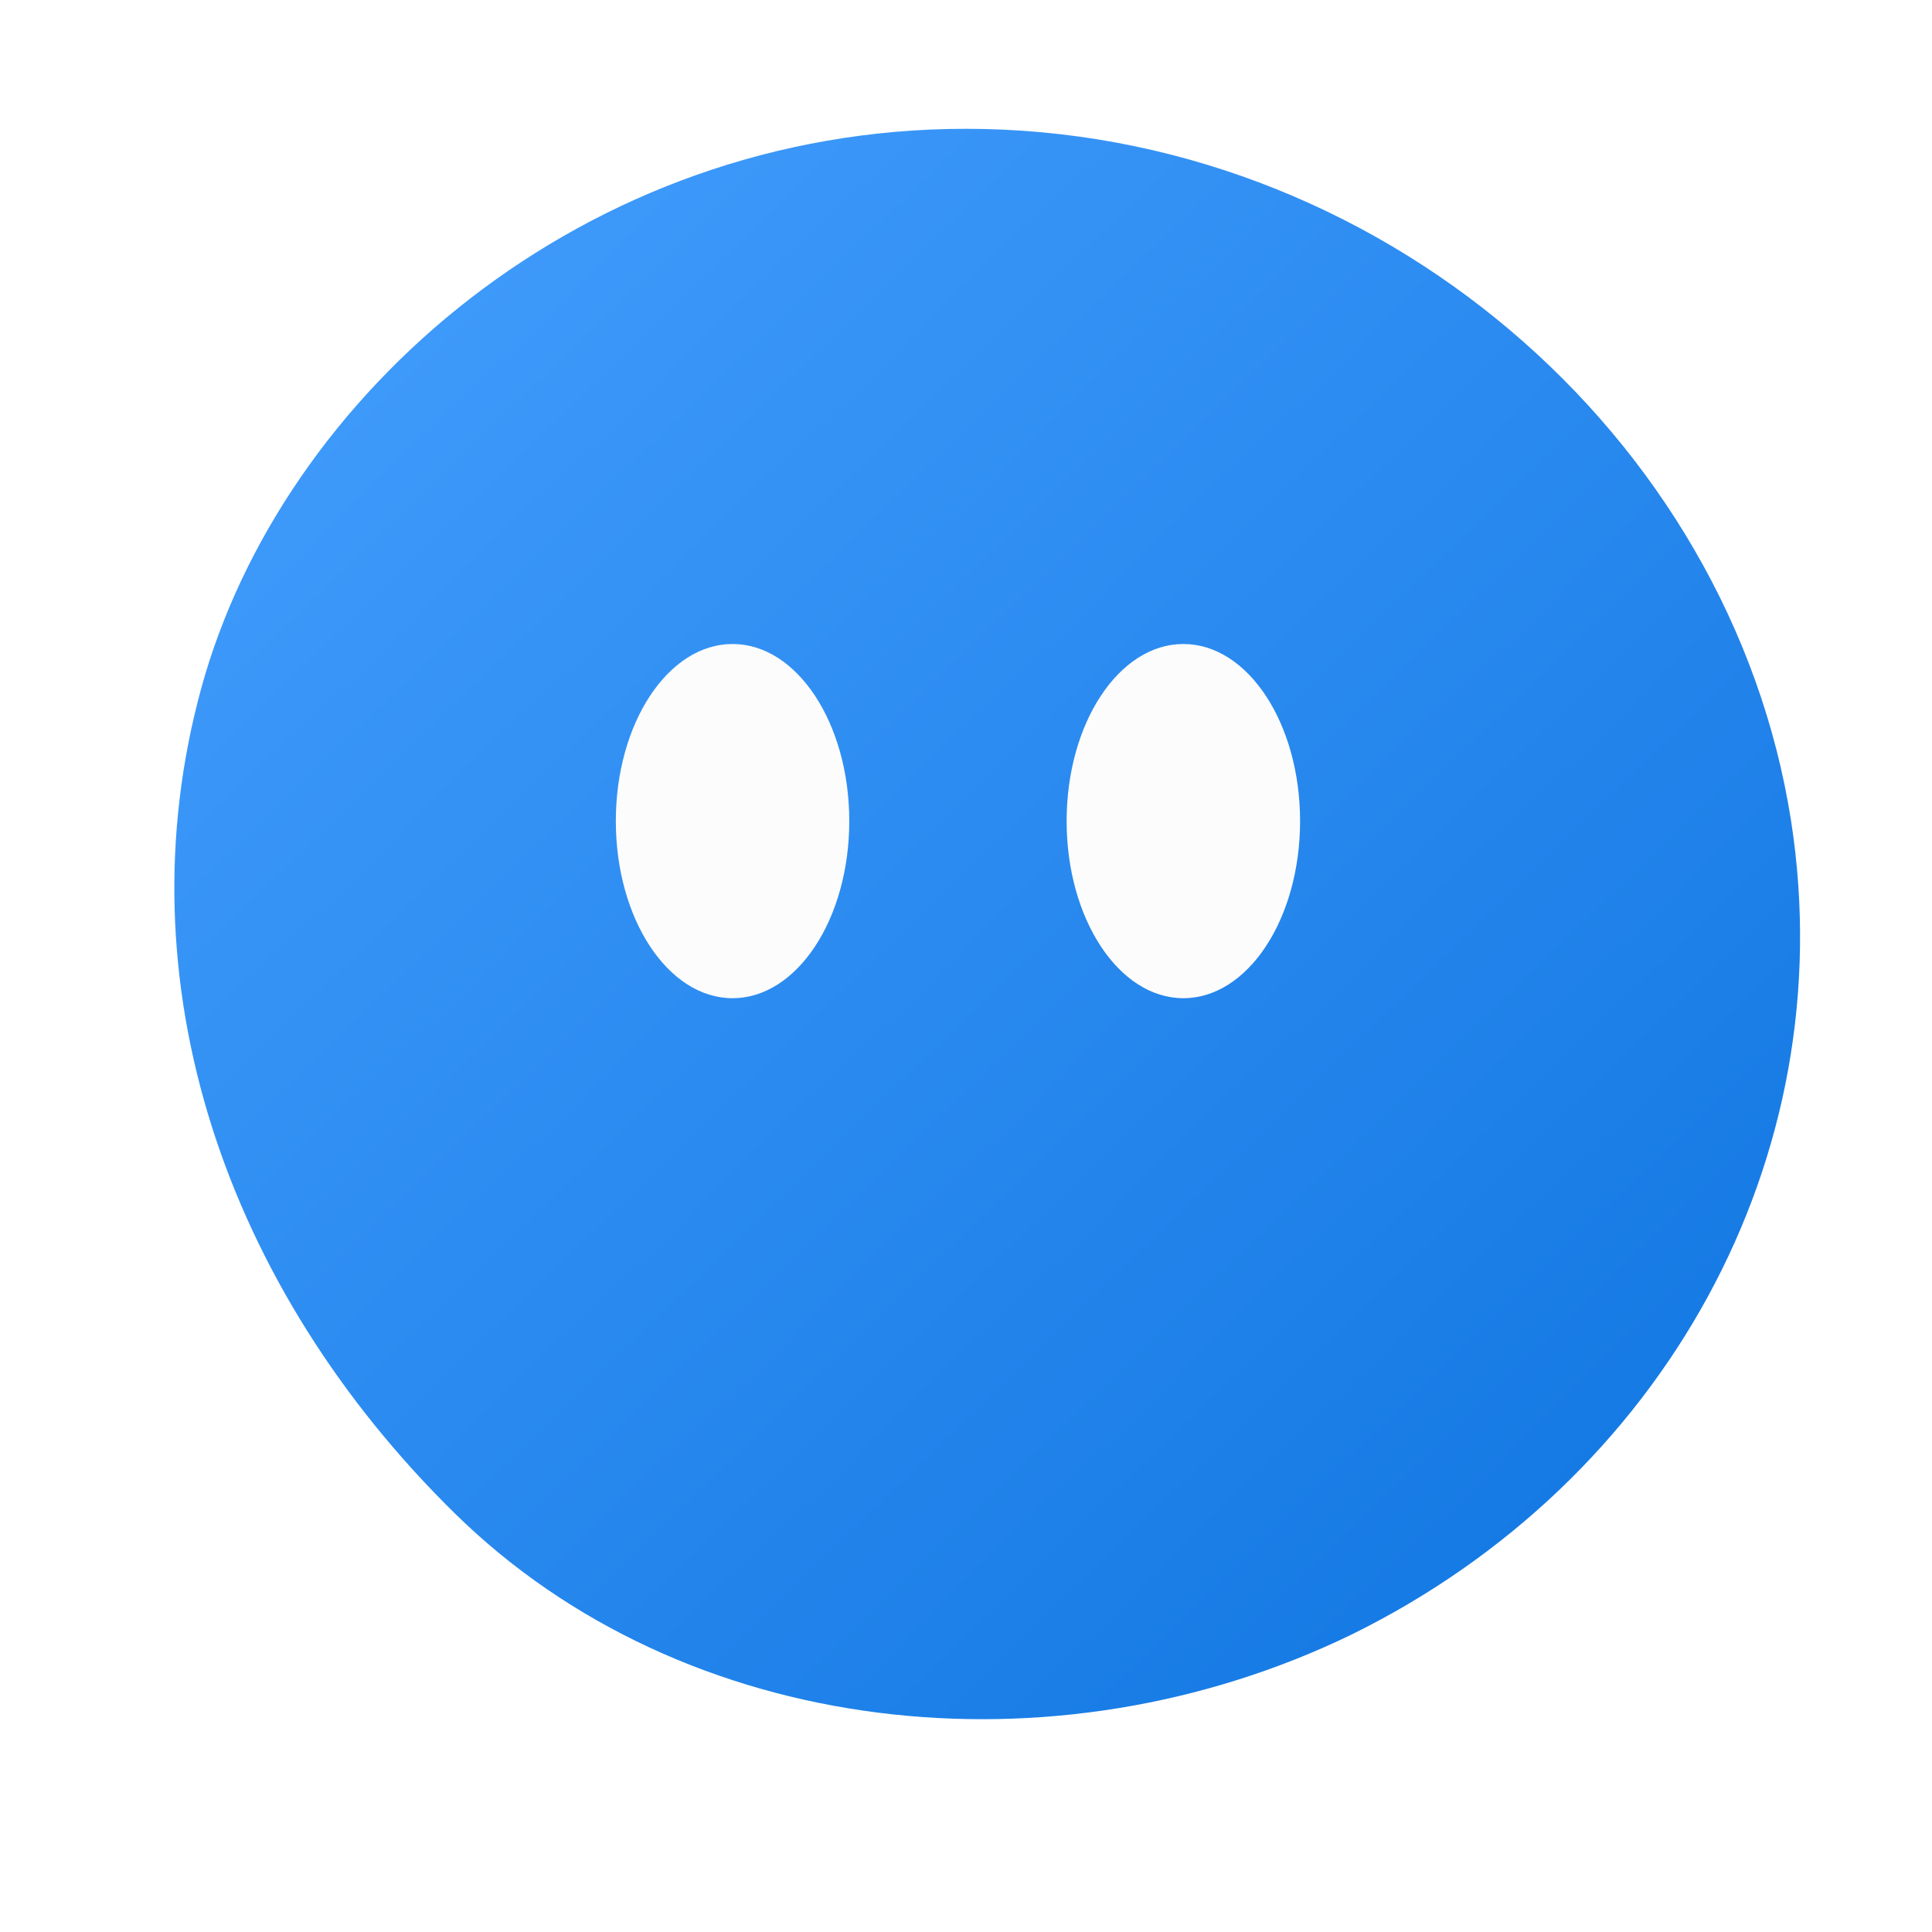
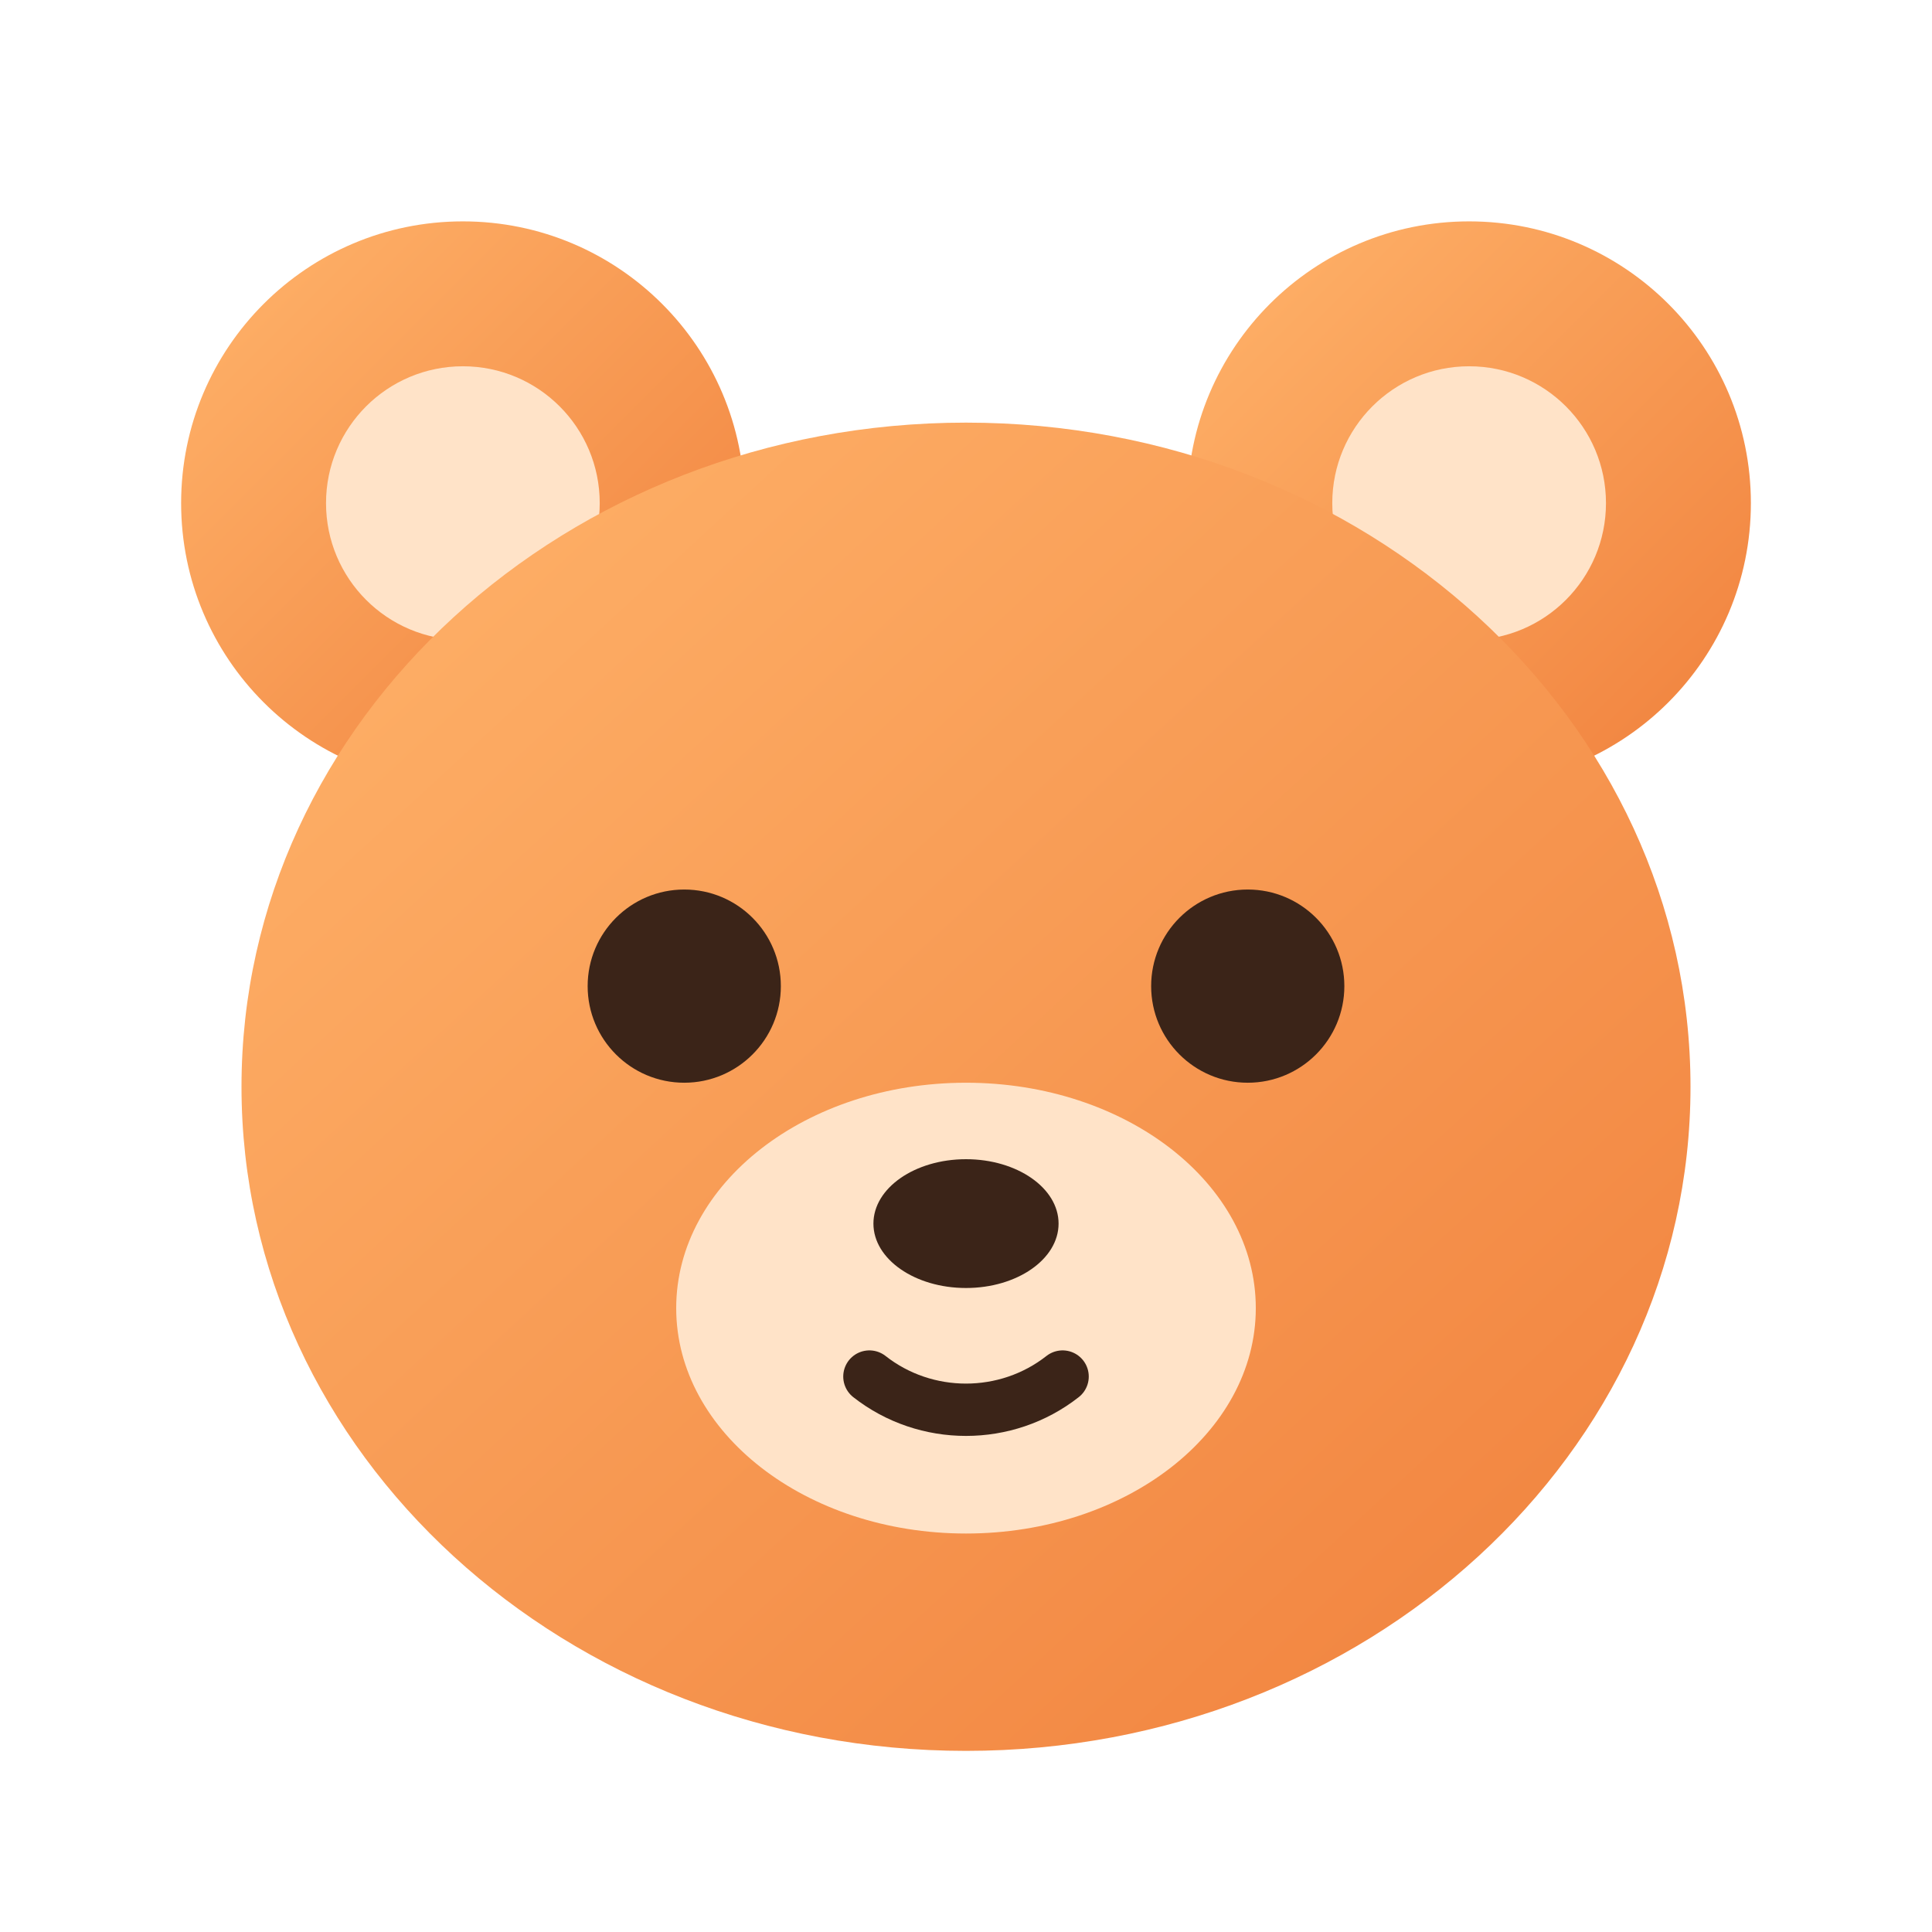
<svg xmlns="http://www.w3.org/2000/svg" viewBox="0 0 48 48" width="48" height="48" fill="none">
  <defs>
-     <linearGradient id="aora-logo" x1="0" y1="0" x2="1" y2="1">
-       <stop offset="0%" stop-color="#459FFE" />
-       <stop offset="100%" stop-color="#0E74E0" />
+     <linearGradient id="mowa-logo" x1="0" y1="0" x2="1" y2="1">
+       <stop offset="0%" stop-color="#FFB46B" />
+       <stop offset="100%" stop-color="#F0803C" />
    </linearGradient>
  </defs>
-   <path fill="url(#aora-logo)" d="M24 3.2c10.2 0 19 7.6 20.5 17.2 1.3 8.4-3.2 16.4-10.9 20.2-7.4 3.6-16.6 2.6-22.3-3C5.6 32 3 24.4 5 17.1 7 9.8 14.5 3.2 24 3.2Z" />
-   <ellipse cx="18.2" cy="20.4" rx="2.9" ry="4.4" fill="#fcfcfc" />
-   <ellipse cx="29.4" cy="20.4" rx="2.9" ry="4.4" fill="#fcfcfc" />
+   <circle cx="11.5" cy="12.5" r="7" fill="url(#mowa-logo)" />
+   <circle cx="36.5" cy="12.5" r="7" fill="url(#mowa-logo)" />
+   <circle cx="11.5" cy="12.5" r="3.4" fill="#FFE3C8" />
+   <circle cx="36.5" cy="12.5" r="3.4" fill="#FFE3C8" />
+   <ellipse cx="24" cy="27" rx="18" ry="16.5" fill="url(#mowa-logo)" />
+   <ellipse cx="24" cy="32.5" rx="7.2" ry="5.6" fill="#FFE3C8" />
+   <circle cx="17" cy="24.5" r="2.4" fill="#3B2418" />
+   <circle cx="31" cy="24.5" r="2.4" fill="#3B2418" />
+   <ellipse cx="24" cy="30.4" rx="2.3" ry="1.6" fill="#3B2418" />
+   <path d="M21.6 34.2c1.4 1.1 3.4 1.1 4.8 0" stroke="#3B2418" stroke-width="1.3" stroke-linecap="round" />
</svg>
